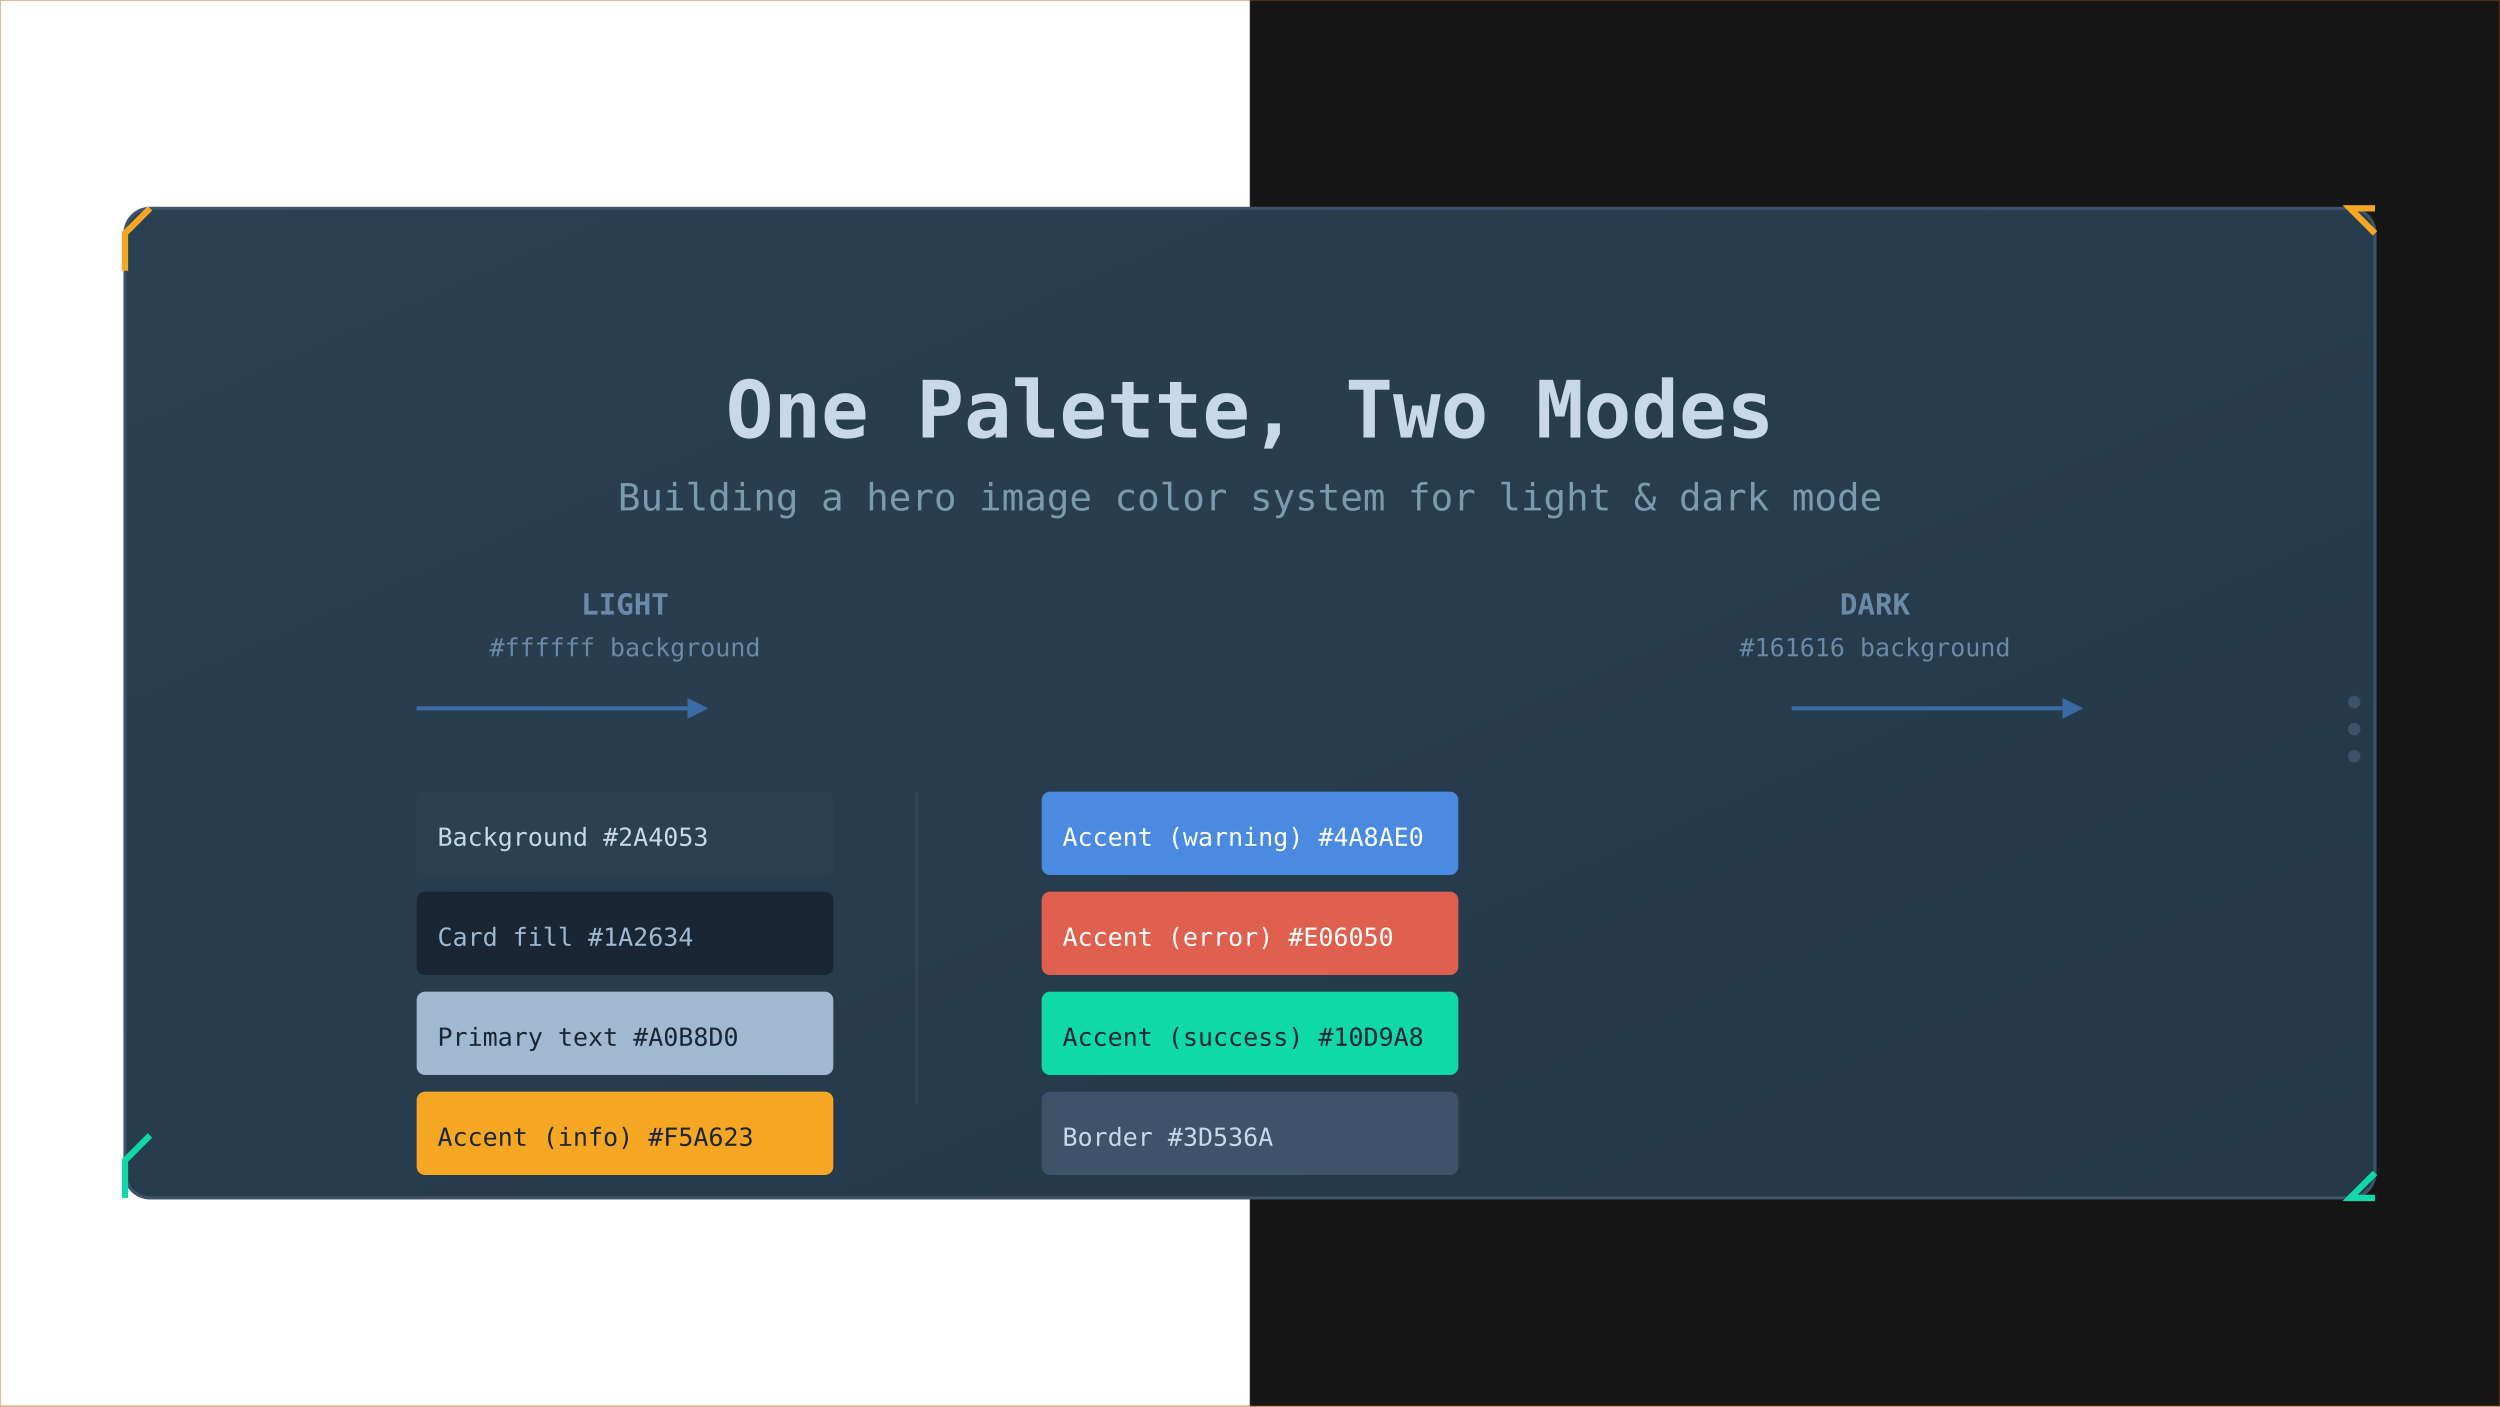
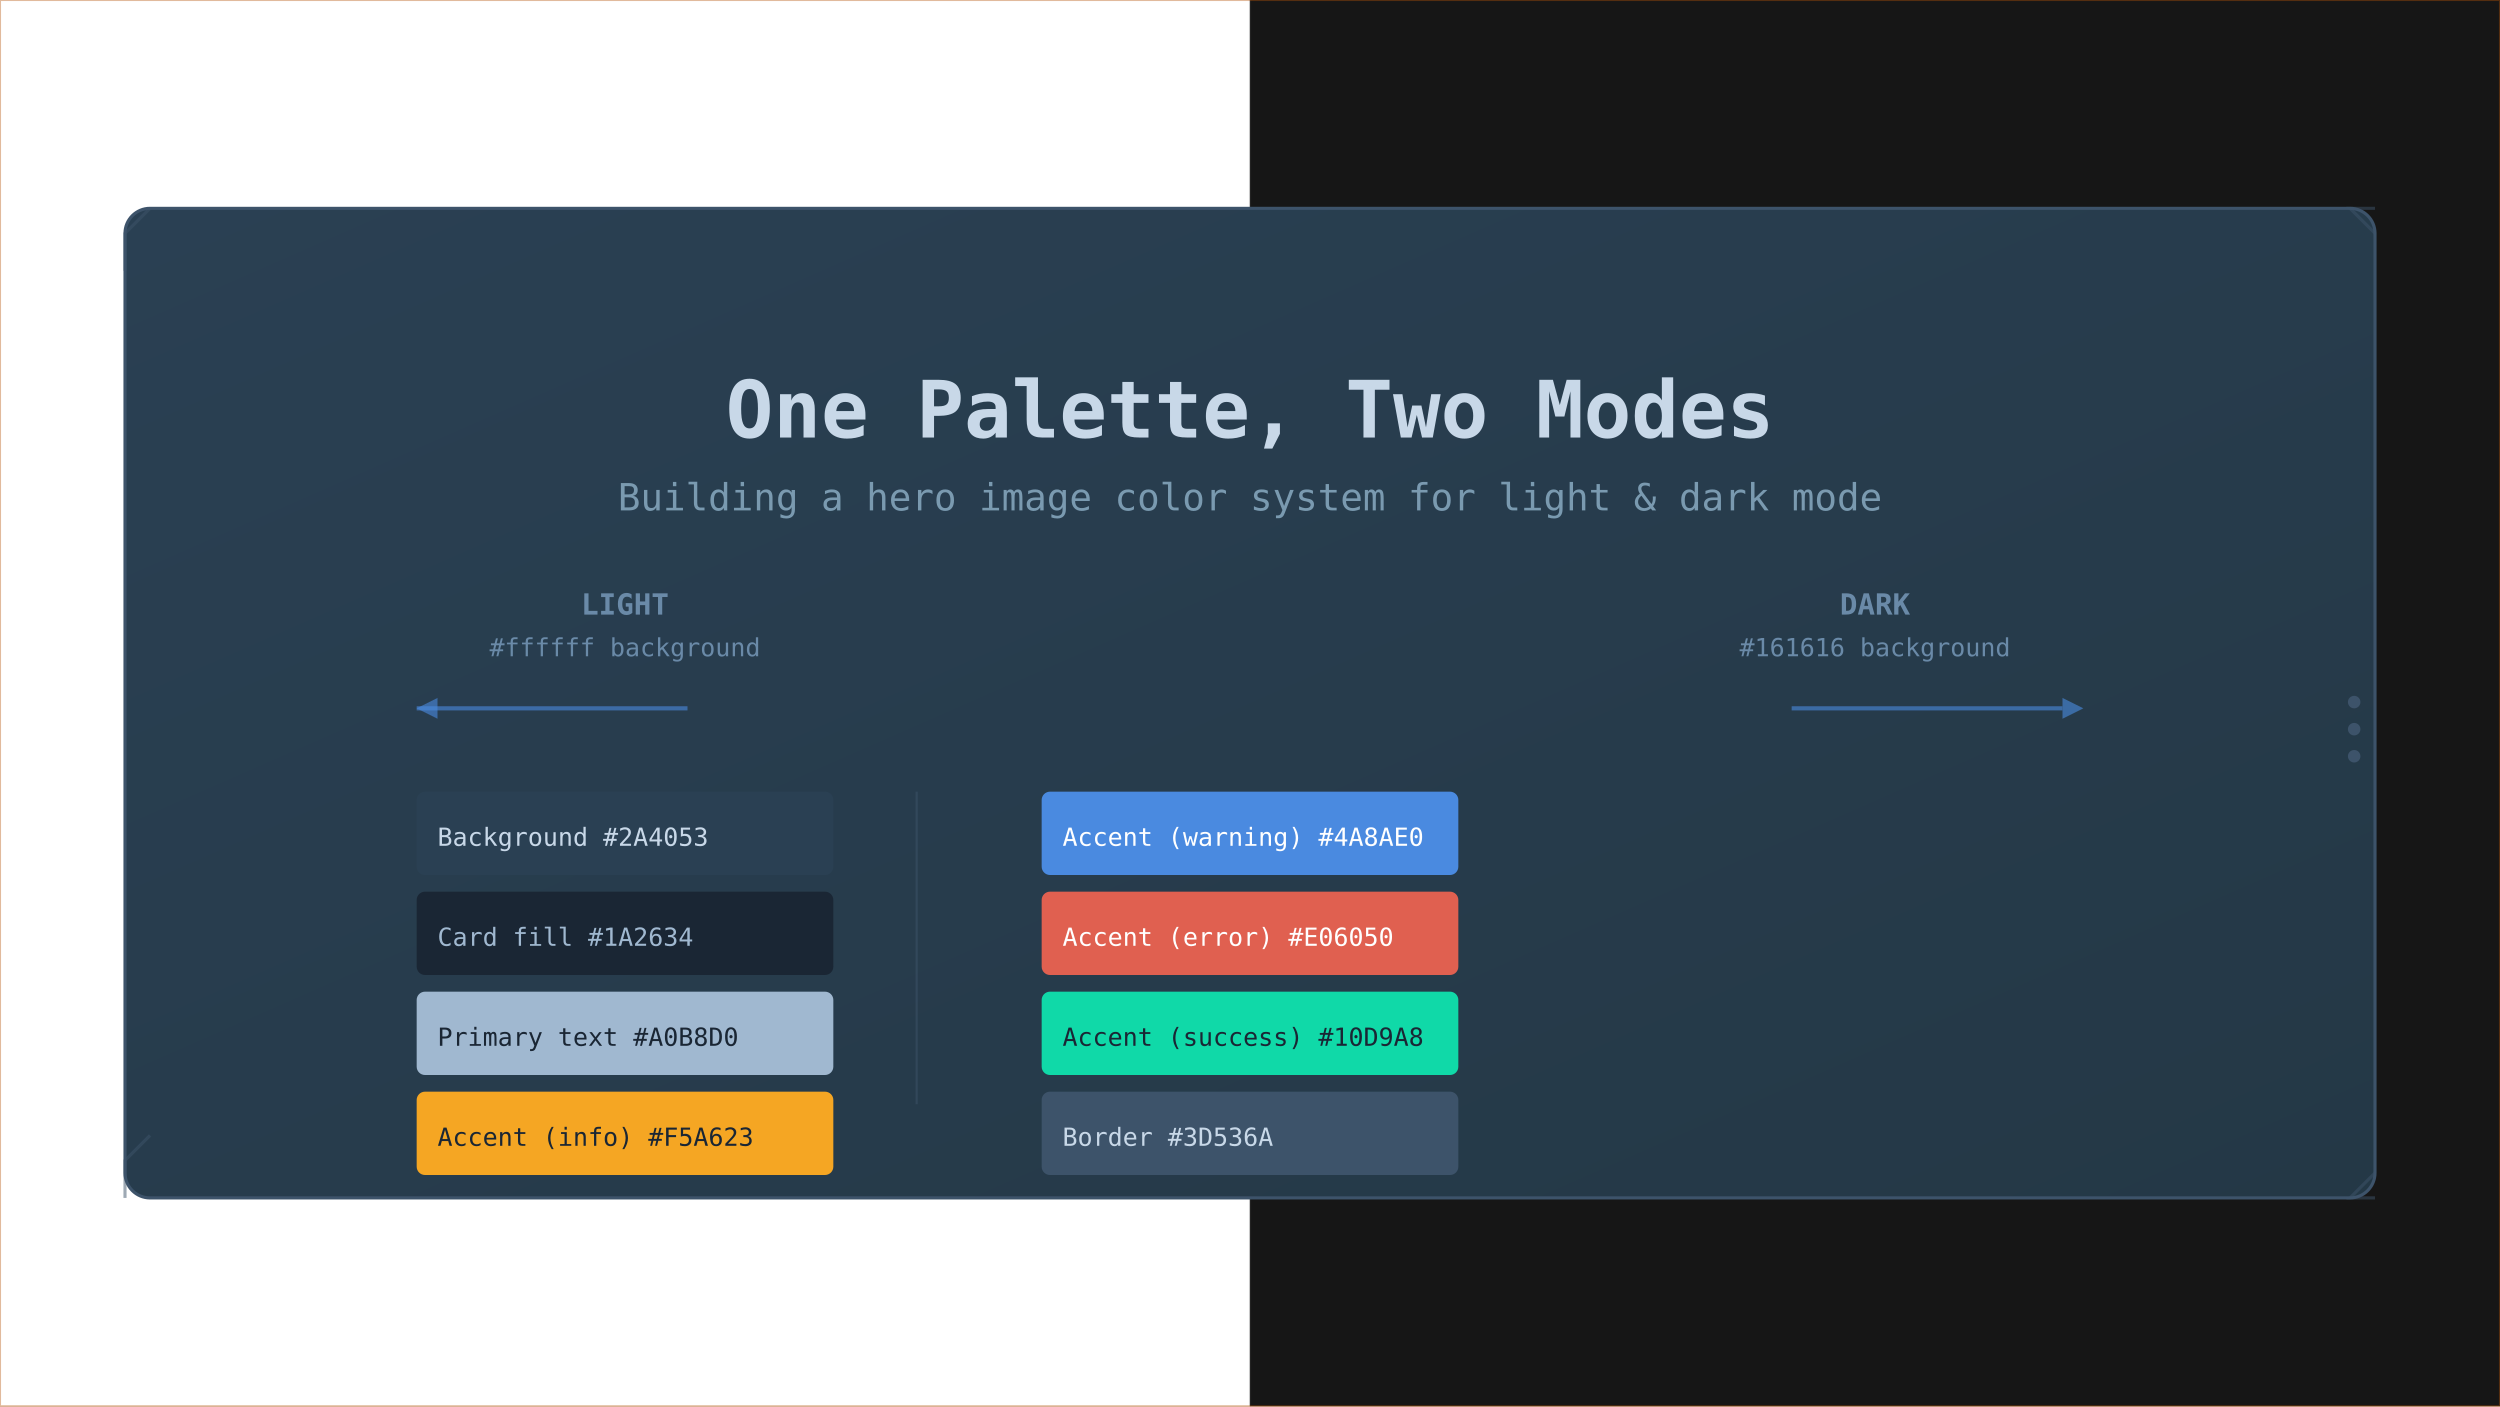
<svg xmlns="http://www.w3.org/2000/svg" width="1200" height="675" viewBox="0 0 1200 675">
  <defs>
    <linearGradient id="cardBg" x1="0" y1="0" x2="1" y2="1">
      <stop offset="0%" stop-color="#2A4053" />
      <stop offset="100%" stop-color="#243846" />
    </linearGradient>
  </defs>
  <rect x="0" y="0" width="1200" height="675" fill="#ffffff" />
  <rect x="600" y="0" width="600" height="675" fill="#161616" />
  <line x1="600" y1="0" x2="600" y2="675" stroke="#424242" stroke-width="1" opacity="0.3" />
  <rect x="60" y="100" width="1080" height="475" rx="12" fill="url(#cardBg)" />
  <rect x="60" y="100" width="1080" height="475" rx="12" fill="none" stroke="#3D536A" stroke-width="1.5" />
-   <path d="M 60 130 L 60 112 L 72 100" fill="none" stroke="#F5A623" stroke-width="3" />
-   <path d="M 1140 100 L 1128 100 L 1140 112" fill="none" stroke="#F5A623" stroke-width="3" />
-   <path d="M 60 575 L 60 557 L 72 545" fill="none" stroke="#10D9A8" stroke-width="3" />
-   <path d="M 1140 575 L 1128 575 L 1140 563" fill="none" stroke="#10D9A8" stroke-width="3" />
+   <path d="M 60 130 L 60 112 L 72 100" fill="none" stroke="#3D536A" stroke-width="1.5" opacity="0.5" />
+   <path d="M 1140 100 L 1128 100 L 1140 112" fill="none" stroke="#3D536A" stroke-width="1.5" opacity="0.5" />
+   <path d="M 60 575 L 60 557 L 72 545" fill="none" stroke="#3D536A" stroke-width="1.5" opacity="0.5" />
+   <path d="M 1140 575 L 1128 575 L 1140 563" fill="none" stroke="#3D536A" stroke-width="1.5" opacity="0.5" />
  <circle cx="1130" cy="337" r="3" fill="#3D536A" />
  <circle cx="1130" cy="350" r="3" fill="#3D536A" />
  <circle cx="1130" cy="363" r="3" fill="#3D536A" />
  <text x="600" y="210" text-anchor="middle" fill="#C8D8E8" font-family="JetBrains Mono,monospace" font-size="38" font-weight="700">One Palette, Two Modes</text>
  <text x="600" y="245" text-anchor="middle" fill="#7A9AB0" font-family="JetBrains Mono,monospace" font-size="18">Building a hero image color system for light &amp; dark mode</text>
  <text x="300" y="295" text-anchor="middle" fill="#6A8AA8" font-family="JetBrains Mono,monospace" font-size="14" font-weight="700">LIGHT</text>
  <text x="300" y="315" text-anchor="middle" fill="#6A8AA8" font-family="JetBrains Mono,monospace" font-size="12">#ffffff background</text>
  <text x="900" y="295" text-anchor="middle" fill="#6A8AA8" font-family="JetBrains Mono,monospace" font-size="14" font-weight="700">DARK</text>
  <text x="900" y="315" text-anchor="middle" fill="#6A8AA8" font-family="JetBrains Mono,monospace" font-size="12">#161616 background</text>
-   <line x1="200" y1="340" x2="330" y2="340" stroke="#4A8AE0" stroke-width="2" opacity="0.6" />
-   <polygon points="330,335 340,340 330,345" fill="#4A8AE0" opacity="0.6" />
+   <line x1="330" y1="340" x2="200" y2="340" stroke="#4A8AE0" stroke-width="2" opacity="0.6" />
+   <polygon points="210,335 200,340 210,345" fill="#4A8AE0" opacity="0.6" />
  <line x1="860" y1="340" x2="990" y2="340" stroke="#4A8AE0" stroke-width="2" opacity="0.6" />
  <polygon points="990,335 1000,340 990,345" fill="#4A8AE0" opacity="0.6" />
  <g transform="translate(200, 380)">
    <rect x="0" y="0" width="200" height="40" rx="4" fill="#2A4053" />
    <text x="10" y="26" fill="#C8D8E8" font-family="JetBrains Mono,monospace" font-size="12">Background #2A4053</text>
    <rect x="0" y="48" width="200" height="40" rx="4" fill="#1A2634" />
    <text x="10" y="74" fill="#A0B8D0" font-family="JetBrains Mono,monospace" font-size="12">Card fill #1A2634</text>
    <rect x="0" y="96" width="200" height="40" rx="4" fill="#A0B8D0" />
    <text x="10" y="122" fill="#1A2634" font-family="JetBrains Mono,monospace" font-size="12">Primary text #A0B8D0</text>
    <rect x="0" y="144" width="200" height="40" rx="4" fill="#F5A623" />
    <text x="10" y="170" fill="#1A2634" font-family="JetBrains Mono,monospace" font-size="12">Accent (info) #F5A623</text>
  </g>
  <line x1="440" y1="380" x2="440" y2="530" stroke="#3D536A" stroke-width="1" opacity="0.5" />
  <g transform="translate(500, 380)">
    <rect x="0" y="0" width="200" height="40" rx="4" fill="#4A8AE0" />
    <text x="10" y="26" fill="#ffffff" font-family="JetBrains Mono,monospace" font-size="12">Accent (warning) #4A8AE0</text>
    <rect x="0" y="48" width="200" height="40" rx="4" fill="#E06050" />
    <text x="10" y="74" fill="#ffffff" font-family="JetBrains Mono,monospace" font-size="12">Accent (error) #E06050</text>
    <rect x="0" y="96" width="200" height="40" rx="4" fill="#10D9A8" />
    <text x="10" y="122" fill="#1A2634" font-family="JetBrains Mono,monospace" font-size="12">Accent (success) #10D9A8</text>
    <rect x="0" y="144" width="200" height="40" rx="4" fill="#3D536A" />
    <text x="10" y="170" fill="#C8D8E8" font-family="JetBrains Mono,monospace" font-size="12">Border #3D536A</text>
  </g>
  <rect width="1200" height="675" fill="none" stroke="#B45309" stroke-width="1" stroke-opacity="0.4" />
</svg>
